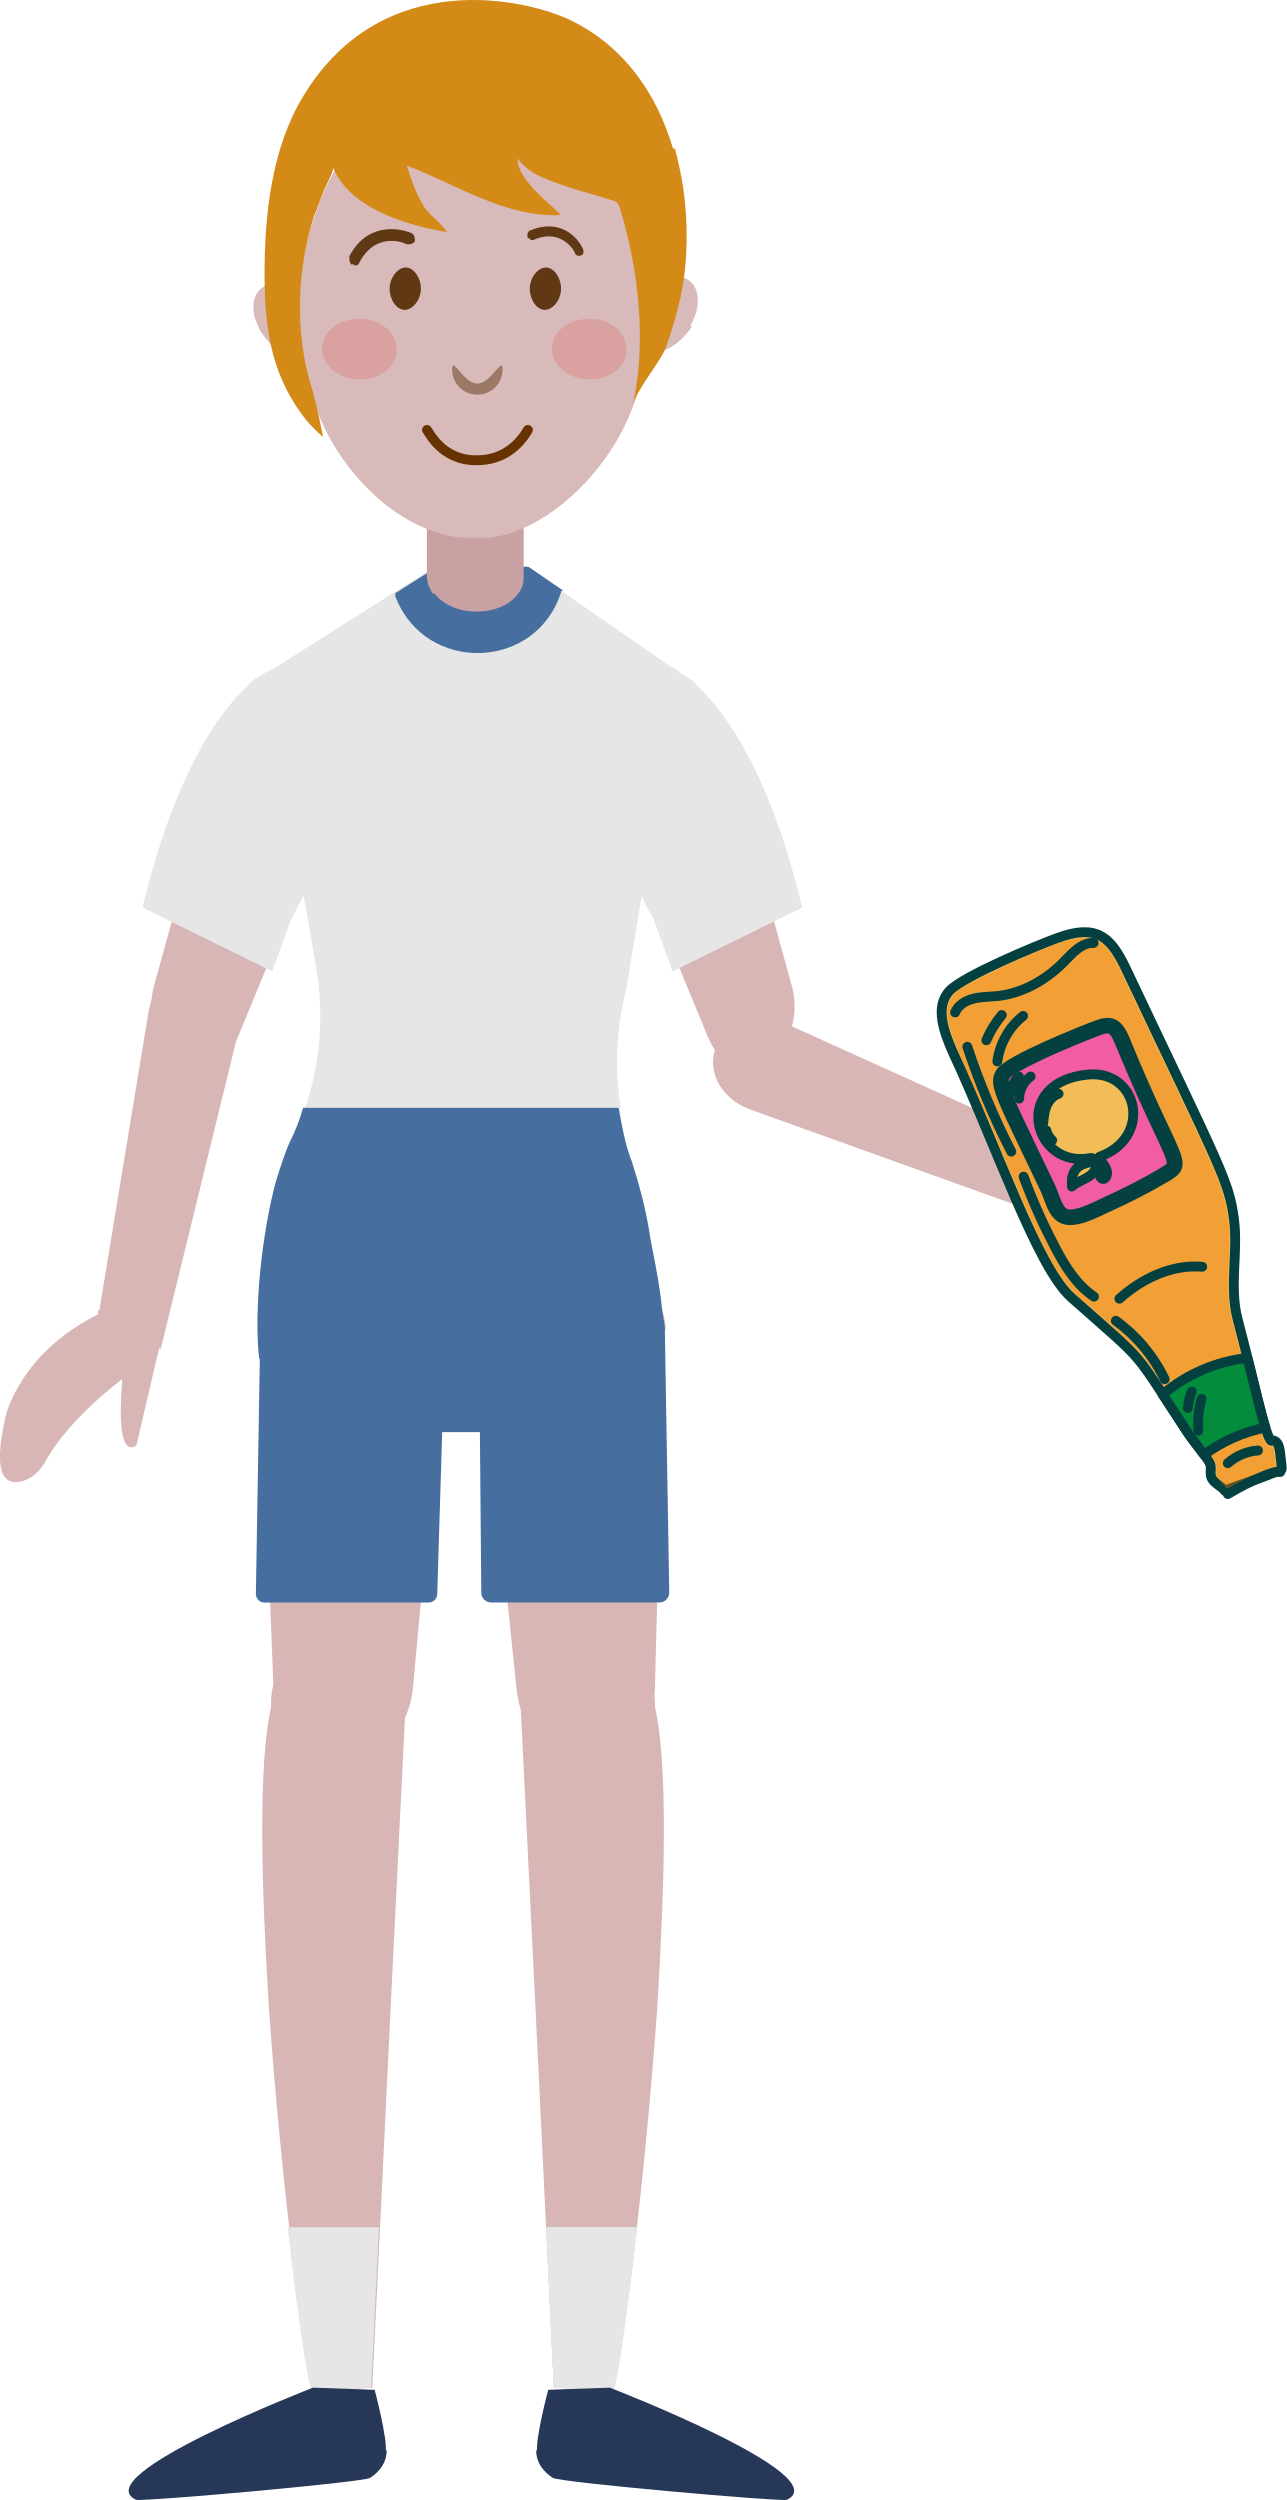
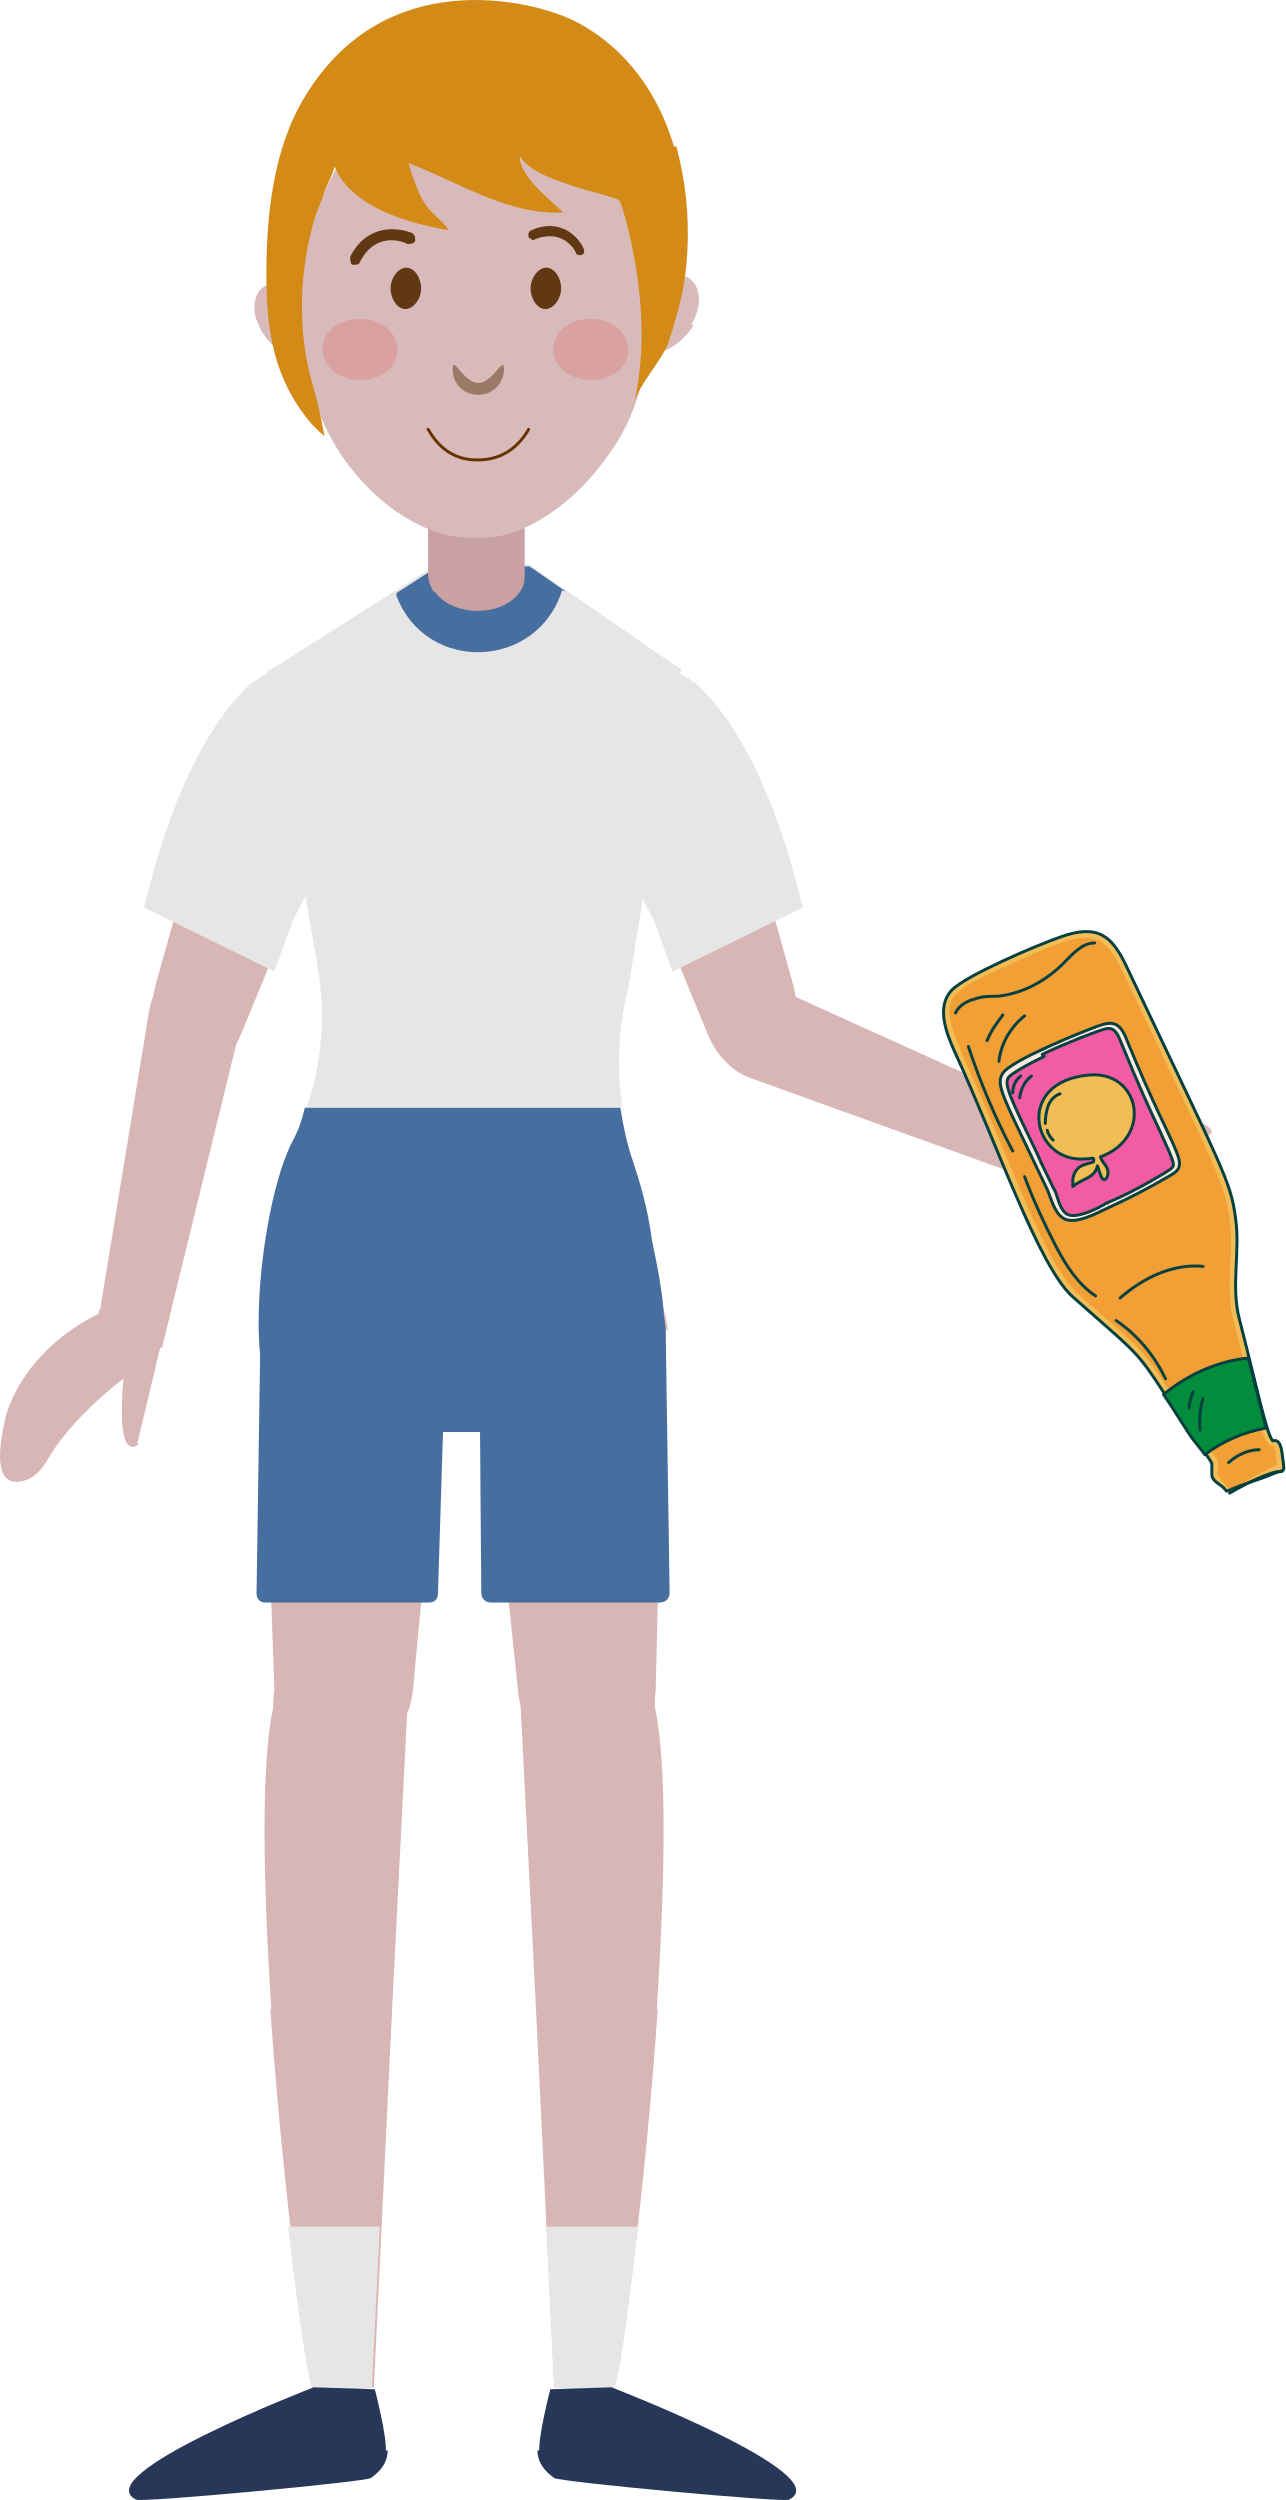
- <svg xmlns="http://www.w3.org/2000/svg" id="Ebene_2" data-name="Ebene 2" viewBox="0 0 130.54 253.64">
+ <svg xmlns="http://www.w3.org/2000/svg" id="Ebene_2" data-name="Ebene 2" viewBox="0 0 432.22 840.71">
  <defs>
    <style>
      .cls-1 {
        fill: #ffebe0;
      }

      .cls-1, .cls-2, .cls-3, .cls-4, .cls-5, .cls-6 {
        stroke-linecap: round;
      }

      .cls-1, .cls-3, .cls-4, .cls-5, .cls-6 {
        stroke: #03403f;
        stroke-linejoin: round;
      }

      .cls-7 {
        fill: #d9b6b6;
      }

      .cls-2 {
        stroke: #630;
        stroke-miterlimit: 10;
      }

      .cls-2, .cls-3 {
        fill: none;
      }

      .cls-8 {
        fill: #caa1a2;
      }

      .cls-9 {
        fill: #d9a2a0;
      }

      .cls-10 {
        fill: #f27406;
        opacity: .4;
      }

      .cls-10, .cls-11 {
        isolation: isolate;
      }

      .cls-4 {
        fill: #f2bd57;
      }

      .cls-5 {
        fill: #f25ca3;
      }

      .cls-12 {
        fill: #d38a17;
      }

      .cls-13 {
        fill: #d9baba;
      }

      .cls-14, .cls-11 {
        fill: #603813;
      }

      .cls-15 {
        fill: #273758;
      }

      .cls-6 {
        fill: #048c3d;
      }

      .cls-16 {
        fill: #466e9f;
      }

      .cls-11 {
        opacity: .5;
      }

      .cls-17 {
        fill: #e6e6e6;
      }
    </style>
  </defs>
-   <g id="Layer_1" data-name="Layer 1">
+   <g id="svg">
    <g id="german-boy-lemonade-down">
      <g>
-         <path class="cls-7" d="M20.48,108.48h0c-3.46,0-5.91-4.13-4.91-8.26l7.25-26.22c1-4.24,4.46-6.47,7.81-5.35h0c3.79,1.34,5.69,6.81,3.9,11.38l-10.04,24.32c-.78,2.12-2.12,4.24-4.02,4.24h0v-.11Z" />
-         <path class="cls-17" d="M25.39,69.32c-3.35,3.01-7.7,9.37-10.93,22.76l13.16,6.47,1.9-5.24c4.24-7.92,7.59-15.28,6.81-20.42-.56-4.91-7.25-6.92-11.04-3.57h.11Z" />
+         <path class="cls-7" d="M68.36,359.55h0c-11.6,0-19.56-13.59-16.25-27.52l24.2-86.86c3.32-13.92,14.92-21.55,25.86-17.9h0c12.6,4.31,18.9,22.54,12.93,37.8l-33.15,80.56c-2.65,6.96-6.96,13.92-13.26,13.92h-.33Z" />
+         <path class="cls-17" d="M84.61,229.58c-10.94,9.95-25.53,31.17-36.14,75.59l43.76,21.55,6.3-17.24c13.92-26.19,25.2-50.73,22.54-67.63-1.99-16.25-24.2-22.88-36.47-11.94h.33l-.33-.33Z" />
        <g>
-           <path id="hand1" class="cls-13" d="M111.42,116.72l5.83-.4c1.2-.09,4.4.32,5.28,1.13,1.17.98-1.41,1.37-6.77,1.97l5.81,6.27s2.86,4.73-1.73,3.41c0,0,1.93,5.48-2.69,3.19,0,0,1.16,5.04-4.15,1.16l-4.8-4.11c-1.62-1.42-2.81-3.37-3.15-5.47-.34-2.1.13-4.51,2.78-6.06,1.05-.62,2.28-.88,3.55-.99l-.02-.08s0,0,0,0h0l.08-.02Z" />
-           <path class="cls-7" d="M75.37,103.95h0c1.46-.54,3.24-.53,4.69.05l29.99,13.57-4.3,5.65-29.68-10.67c-4.56-1.72-5.06-7.08-.81-8.71h0l.11.11Z" />
+           <path id="hand12" class="cls-13" d="M369.73,376.79l19.23-1.33c3.98,0,14.59.99,17.57,3.65,3.98,3.32-4.64,4.64-22.54,6.63l19.23,20.89s9.61,15.58-5.64,11.27c0,0,6.3,18.23-8.95,10.61,0,0,3.98,16.58-13.92,3.98l-15.91-13.59c-5.3-4.64-9.28-11.27-10.28-18.23-.99-6.96.33-14.92,9.28-20.22,3.32-1.99,7.63-2.98,11.6-3.32h0l.33-.33Z" />
+           <path class="cls-7" d="M250.05,334.35h0c4.97-1.66,10.61-1.66,15.58,0l99.46,45.09-14.26,18.57-98.47-35.48c-15.25-5.64-16.91-23.54-2.65-28.84h.33v.66Z" />
        </g>
        <g>
-           <path class="cls-4" d="M124.27,151.25c-.42-.56-1.27-.81-1.41-1.49-.09-.41.05-.81-.08-1.22-.17-.5-1.71-2.36-2.2-3.09-6.01-9.07-3.87-6.69-11.91-13.83-3.46-3.07-7.69-15.65-12.03-24.93-.78-1.82-1.89-4.51-.28-6.19,1.43-1.49,8.75-4.55,10.98-5.36,3.89-1.4,5.33-.13,6.85,3.06,9.8,20.66,10.47,21.63,10.99,25.41.47,3.41-.5,6.9.39,10.26,1.75,6.63,2.8,11.89,3.4,12.3.59-.16.82.52.89,1.13.25,2.41.43,1.65-.77,2.17-1.56.67-3.25,1.09-4.82,1.77Z" />
-           <path class="cls-10" d="M101.4,98.28c8.67-4.05,10.13-4.32,12.26.18,9.79,20.65,10.43,21.56,10.94,25.25.46,3.34-.51,6.85.41,10.33,2.12,8.05,2.78,12.04,3.63,12.63.64.44.44-.71.76,1.74.06.49.15.25-.55.55-1.39.6-2.79,1.57-4.25,2.16-.42-.38-1.12-1.17-1.18-1.47-.06-.31.08-.75-.1-1.28-.21-.62-1.79-2.5-2.27-3.23-5.29-7.98-4.31-7.16-9.58-11.8-3.72-3.28-4.08-2.69-10.24-17.47-6.08-14.58-7.65-13.93.17-17.58Z" />
-           <path class="cls-3" d="M129.89,149.34c-.48-.05-.94.12-1.39.29-1.36.54-2.67,1.19-3.93,1.95" />
-           <path class="cls-6" d="M117.97,141.48c.67,1.02,1.5,2.31,2.6,3.98.31.47,1.05,1.39,1.59,2.13,1.84-1.35,3.97-2.3,6.21-2.75-.45-1.46-1.04-3.98-1.81-7.07-3.15.35-6.19,1.66-8.6,3.71Z" />
-           <path class="cls-3" d="M121.97,128.52c-3.08-.26-6.1,1.18-8.4,3.24" />
-           <path class="cls-1" d="M118.19,119.49c-1.87,1.11-3.82,2.09-5.8,2.99-1.12.51-3.52,1.85-4.75,1.07-.92-.59-1.17-1.98-1.61-2.91-4.51-9.46-5.27-10.6-4.53-11.81.75-1.25,8.34-4.28,9.71-4.79,1.42-.53,2.18-.39,2.95,1.5,5.2,12.75,6.68,12.39,4.04,13.95Z" />
-           <path class="cls-5" d="M105.61,107.02c2.48-1.16,5.2-2.22,5.79-2.44,1.13-.42,1.55-.43,2.21,1.18,1.71,4.2,3.04,7.01,3.92,8.87.84,1.77,1.34,2.85,1.36,3.39.01.27-.07.42-1,.97-1.53.9-3.14,1.75-4.94,2.59-.27.12-.53.25-.8.37-.05.02-.1.04-.15.07-.11.05-.22.1-.34.16-.14.06-.28.13-.43.21-.62.29-2.5,1.17-3.27.67-.5-.32-.78-1.06-1.04-1.78-.11-.3-.23-.61-.36-.89-.62-1.29-1.16-2.43-1.65-3.44-2.9-6.04-3.37-7.07-2.91-7.83.06-.1.5-.64,3.62-2.1Z" />
-           <path class="cls-3" d="M110.95,95.67c-1.19-.06-2.1.98-2.93,1.83-1.83,1.89-4.25,3.29-6.86,3.56-.8.08-1.62.06-2.4.26-.78.19-1.56.66-1.86,1.4" />
-           <path class="cls-3" d="M127.63,147.16c-1.12.08-2.22.54-3.06,1.29" />
-           <path class="cls-3" d="M118.16,139.93c-1.12-2.35-2.84-4.4-4.95-5.93" />
-           <path class="cls-3" d="M110.99,131.55c-1.79-1.2-2.96-3.12-3.96-5.03-1.21-2.31-2.28-4.69-3.18-7.14" />
-           <path class="cls-3" d="M102.6,116.84c-1.76-3.42-3.25-6.99-4.46-10.64" />
-           <path class="cls-3" d="M103.8,103.07c-1.42,1.12-2.38,2.82-2.61,4.62" />
-           <path class="cls-3" d="M101.64,102.98c-.64.77-1.18,1.64-1.57,2.56" />
-           <path class="cls-3" d="M121.92,141.93c-.31,1.04-.43,2.14-.34,3.22" />
-           <path class="cls-3" d="M120.91,141.18c-.22.53-.35,1.1-.4,1.68" />
-           <path class="cls-4" d="M110.04,117.57c.73-.06.88-.25.78.26-.7.27-1.77.24-2.07,1.73-.02.11.03.8,0,.82.85-.78,2.23-.81,2.49-2.12.26.86.4,1.4.71,1.36.25-.03.52-.49.27-1.05-.23-.52-.52-.64-.67-1.21,5.42-1.95,3.95-8.82-1.17-8.34-7.62.72-5.66,9-.35,8.55Z" />
-           <path class="cls-3" d="M107.4,110.97c-.57.19-.99.69-1.22,1.24-.23.55-.29,1.16-.34,1.75" />
-           <path class="cls-3" d="M106.75,115.69c-.29-.26-.5-.61-.59-1" />
-           <path class="cls-3" d="M104.56,109.22c-.71.51-1.15,1.36-1.16,2.24" />
-           <path class="cls-3" d="M103.38,109.23c-.48.42-.79,1.03-.85,1.66" />
+           <path class="cls-4" d="M412.17,501.12c-1.33-1.99-4.31-2.65-4.64-4.97v-3.98c-.66-1.66-5.64-7.96-7.29-10.28-19.89-30.17-12.93-22.21-39.45-45.75-11.6-10.28-25.53-51.72-39.79-82.55-2.65-5.97-6.3-14.92-.99-20.56,4.64-4.97,28.84-15.25,36.47-17.9,12.93-4.64,17.57-.33,22.54,10.28,32.49,68.63,34.81,71.61,36.47,84.21,1.66,11.27-1.66,22.88,1.33,34.15,5.64,21.88,9.28,39.45,11.27,40.78,1.99-.66,2.65,1.66,2.98,3.65.99,7.96,1.33,5.64-2.65,7.29-5.3,2.32-10.94,3.65-15.91,5.97l-.33-.33Z" />
+           <path class="cls-10" d="M336.58,325.73c28.84-13.59,33.49-14.26,40.78.66,32.49,68.3,34.48,71.61,36.14,83.55,1.66,10.94-1.66,22.54,1.33,34.15,6.96,26.52,9.28,39.79,11.94,41.77,1.99,1.33,1.33-2.32,2.65,5.64,0,1.66.66.66-1.66,1.99-4.64,1.99-9.28,5.3-14.26,7.29-1.33-1.33-3.65-3.98-3.98-4.97v-4.31c-.66-1.99-5.97-8.29-7.63-10.61-17.57-26.52-14.26-23.87-31.83-39.12-12.27-10.94-13.59-8.95-33.82-58.02-20.22-48.41-25.2-46.08.66-58.35l-.33.33Z" />
+           <path class="cls-3" d="M431.07,494.82c-1.66,0-2.98.33-4.64.99-4.64,1.66-8.95,3.98-12.93,6.3" />
+           <path class="cls-6" d="M391.28,468.96c2.32,3.32,4.97,7.63,8.62,13.26.99,1.66,3.65,4.64,5.3,6.96,5.97-4.64,13.26-7.63,20.56-8.95-1.33-4.97-3.32-13.26-5.97-23.54-10.28.99-20.56,5.64-28.51,12.27Z" />
+           <path class="cls-3" d="M404.54,425.86c-10.28-.99-20.22,3.98-27.85,10.61" />
+           <path class="cls-1" d="M392.28,396.02c-6.3,3.65-12.6,6.96-19.23,9.95-3.65,1.66-11.6,6.3-15.58,3.65-2.98-1.99-3.98-6.63-5.3-9.61-14.92-31.5-17.57-35.14-14.92-39.12,2.65-4.31,27.52-14.26,32.16-15.91s7.29-1.33,9.61,4.97c17.24,42.11,22.21,41.11,13.26,46.08h0Z" />
+           <path class="cls-5" d="M350.5,354.57c8.29-3.98,17.24-7.29,19.23-7.96,3.65-1.33,5.3-1.33,7.29,3.98,5.64,13.92,9.95,23.21,12.93,29.51,2.65,5.97,4.31,9.28,4.64,11.27,0,.99,0,1.33-3.32,3.32-4.97,2.98-10.28,5.97-16.25,8.62s-1.66.66-2.65,1.33h-.33c-.33,0-.66.33-.99.66-.33,0-.99.33-1.33.66-1.99.99-8.29,3.98-10.94,2.32-1.66-.99-2.65-3.65-3.32-5.97-.33-.99-.66-1.99-1.33-2.98-1.99-4.31-3.98-7.96-5.3-11.27-9.61-19.89-11.27-23.54-9.61-25.86,0,0,1.66-1.99,11.94-6.96l-.66-.66Z" />
+           <path class="cls-3" d="M368.07,317.11c-3.98,0-6.96,3.32-9.61,5.97-5.97,6.3-13.92,10.94-22.88,11.94-2.65,0-5.3,0-7.96.99-2.65.66-5.3,2.32-6.3,4.64" />
+           <path class="cls-3" d="M423.44,487.52c-3.65,0-7.29,1.66-10.28,4.31" />
+           <path class="cls-3" d="M391.95,463.65c-3.65-7.63-9.28-14.59-16.58-19.56" />
+           <path class="cls-3" d="M368.41,435.8c-5.97-3.98-9.95-10.28-13.26-16.58-3.98-7.63-7.63-15.58-10.61-23.54" />
+           <path class="cls-3" d="M340.56,387.07c-5.97-11.27-10.94-23.21-14.92-35.14" />
+           <path class="cls-3" d="M344.54,341.64c-4.64,3.65-7.96,9.28-8.62,15.25" />
+           <path class="cls-3" d="M337.24,341.31c-1.99,2.65-3.98,5.3-5.3,8.62" />
+           <path class="cls-3" d="M404.54,470.28c-.99,3.32-1.33,6.96-.99,10.61" />
+           <path class="cls-3" d="M401.23,467.96c-.66,1.66-1.33,3.65-1.33,5.64" />
+           <path class="cls-4" d="M365.09,389.72c2.32,0,2.98-.99,2.65.99-2.32.99-5.97.66-6.96,5.64v2.65c2.98-2.65,7.29-2.65,8.29-6.96.99,2.98,1.33,4.64,2.32,4.64.66,0,1.66-1.66.99-3.65-.66-1.66-1.66-1.99-2.32-3.98,17.9-6.63,13.26-29.18-3.98-27.52-25.2,2.32-18.9,29.84-.99,28.18h0Z" />
+           <path class="cls-3" d="M356.47,367.84c-1.99.66-3.32,2.32-3.98,3.98-.66,1.99-.99,3.98-.99,5.97" />
+           <path class="cls-3" d="M354.15,383.42c-.99-.99-1.66-1.99-1.99-3.32" />
+           <path class="cls-3" d="M346.86,361.87c-2.32,1.66-3.65,4.64-3.98,7.29" />
+           <path class="cls-3" d="M343.21,361.87c-1.66,1.33-2.65,3.32-2.65,5.64" />
        </g>
      </g>
      <g>
-         <path class="cls-7" d="M23.45,100.25h0c.78,1.34,1.12,3.01.67,4.69l-7.81,31.91-6.36-3.12,5.13-31.13c.78-4.8,6.02-6.25,8.48-2.34h-.11Z" />
-         <path class="cls-7" d="M75.48,108.48h0c3.46,0,5.91-4.13,4.91-8.26l-7.25-26.22c-1-4.24-4.46-6.47-7.81-5.35h0c-3.79,1.34-5.69,6.81-3.9,11.38l10.04,24.32c.78,2.12,2.12,4.24,4.02,4.24h0v-.11Z" />
-         <path class="cls-17" d="M70.46,69.32c3.35,3.01,7.7,9.37,10.93,22.76l-13.16,6.47-1.9-5.24c-4.24-7.92-7.59-15.28-6.81-20.42.56-4.91,7.25-6.92,11.04-3.57h-.11Z" />
-         <path class="cls-7" d="M13.87,146.51l2.45-10.49-6.36-3.12v.45c-7.92,3.9-9.37,10.26-9.37,10.26-1.45,6.25,0,7.03,1.56,6.69,1-.22,1.9-1,2.45-2.01,2.45-4.46,7.81-8.37,7.81-8.37-.78,9.15,1.56,6.58,1.56,6.58h-.11Z" />
+         <path class="cls-7" d="M77.98,332.03h0c2.65,4.31,3.65,9.95,2.32,15.58l-25.86,105.76-21.22-10.28,16.91-103.11c2.65-15.91,19.89-20.56,28.18-7.63h-.33v-.33Z" />
+         <path class="cls-7" d="M250.71,359.55h0c11.6,0,19.56-13.59,16.25-27.52l-24.2-86.86c-3.32-13.92-14.92-21.55-25.86-17.9h0c-12.6,4.31-18.9,22.54-12.93,37.8l33.15,80.56c2.65,6.96,6.96,13.92,13.26,13.92h.33Z" />
+         <path class="cls-17" d="M233.8,229.58c10.94,9.95,25.53,31.17,36.14,75.59l-43.76,21.55-6.3-17.24c-13.92-26.19-25.2-50.73-22.54-67.63,1.99-16.25,24.2-22.88,36.47-11.94h-.33l.33-.33Z" />
+         <path class="cls-7" d="M46.15,485.53l8.29-34.81-21.22-10.28v1.33c-26.19,12.93-31.17,34.15-31.17,34.15-4.97,20.56,0,23.21,5.3,22.21,3.32-.66,6.3-3.32,8.29-6.63,8.29-14.92,25.86-27.85,25.86-27.85-2.65,30.17,5.3,21.88,5.3,21.88h-.66Z" />
      </g>
      <g>
-         <path class="cls-7" d="M66.67,203.86c-1.34,19.08-4.02,38.82-4.57,38.82l-5.91-.45-1.9-39.27-1.45-29.45v-1.23c0-.45,0-.78.22-1.23.78-3.12,3.68-5.47,7.03-5.13,3.79.33,6.47,3.46,6.36,7.25,1.34,5.91,1,18.18.22,30.68h0Z" />
-         <path class="cls-17" d="M64.66,225.95c-1.12,9.71-2.12,16.73-2.57,16.73l-5.91-.45-.78-16.29h9.26Z" />
-         <path class="cls-15" d="M54.4,248.6c0,1.23.67,2.12,1.67,2.79.56.45,23.2,2.45,23.76,2.23,5.13-2.45-17.96-11.38-17.96-11.38l-6.25.22s-1.34,5.02-1.12,6.36h0v-.22h-.11Z" />
+         <path class="cls-7" d="M221.2,675.51c-4.31,63.32-13.26,128.64-15.25,128.64l-19.56-1.33-6.3-130.3-4.97-97.81v-3.98c0-1.33,0-2.65.66-3.98,2.65-10.28,12.27-18.23,23.21-16.91,12.6.99,21.55,11.6,21.22,24.2,4.31,19.56,3.32,60.34.66,101.78h0l.33-.33Z" />
+         <path class="cls-17" d="M214.57,748.78c-3.65,32.16-6.96,55.37-8.62,55.37l-19.56-1.33-2.65-54.04h30.83Z" />
+         <path class="cls-15" d="M180.75,824.04c0,3.98,2.32,6.96,5.64,9.28,1.99,1.33,76.92,8.29,78.91,7.29,16.91-8.29-59.68-37.8-59.68-37.8l-20.56.66s-4.31,16.58-3.65,21.22h0v-.66h-.66Z" />
        <g>
-           <path class="cls-7" d="M67.45,134.81l-.78,27.78-.22,8.37c0,3.9-3.12,7.03-7.03,7.25-4.13.22-6.69-2.9-7.03-7.03l-.89-8.59-2.79-26.22v-.78c0-4.91,3.79-9.04,8.7-9.37,5.24-.45,9.82,3.46,10.15,8.7h0l-.11-.11Z" />
-           <path class="cls-16" d="M67.45,134.81l.45,26.77c0,.56-.45,1-1,1h-17.07c-.56,0-1-.45-1-1l-.22-25.21v-.78c0-4.91,3.79-9.04,8.7-9.37,5.24-.45,9.82,3.46,10.15,8.7h0v-.11h0Z" />
+           <path class="cls-7" d="M223.85,446.74l-2.65,92.17-.66,27.85c0,12.93-10.28,23.21-23.21,24.2-13.59.66-22.21-9.61-23.21-23.21l-2.98-28.51-9.28-86.86v-2.65c0-16.25,12.6-29.84,28.84-31.17,17.24-1.33,32.49,11.6,33.82,28.84h-.33l-.33-.66Z" />
+           <path class="cls-16" d="M223.85,446.74l1.33,88.85c0,1.99-1.33,3.32-3.32,3.32h-56.69c-1.99,0-3.32-1.33-3.32-3.32l-.66-83.55v-2.65c0-16.25,12.6-29.84,28.84-31.17,17.24-1.33,32.49,11.6,33.82,28.84h0v-.33h0Z" />
        </g>
      </g>
      <g>
-         <path class="cls-7" d="M27.29,203.86c1.34,19.08,4.02,38.82,4.57,38.82l5.91-.45,1.9-39.27,1.45-29.45v-1.23c0-.45,0-.78-.22-1.23-.78-3.12-3.68-5.47-7.03-5.13-3.79.33-6.58,3.46-6.36,7.25-1.34,5.91-1,18.18-.22,30.68h0Z" />
-         <path class="cls-17" d="M38.44,225.95l-.78,16.29-5.91.45c-.45,0-1.45-7.03-2.57-16.73h9.26Z" />
-         <path class="cls-15" d="M39.23,248.6c0,1.23-.67,2.12-1.67,2.79-.56.45-23.2,2.45-23.76,2.23-5.13-2.45,17.96-11.38,17.96-11.38l6.25.22s1.34,5.02,1.12,6.36h0v-.22h.11Z" />
+         <path class="cls-7" d="M90.91,675.51c4.31,63.32,13.26,128.64,15.25,128.64l19.56-1.33,6.3-130.3,4.97-97.81v-3.98c0-1.33,0-2.65-.66-3.98-2.65-10.28-12.27-18.23-23.21-16.91-12.6.99-21.88,11.6-21.22,24.2-4.31,19.56-3.32,60.34-.66,101.78h0l-.33-.33Z" />
+         <path class="cls-17" d="M127.71,748.78l-2.65,54.04-19.56,1.33c-1.33,0-4.97-23.21-8.62-55.37h30.83Z" />
+         <path class="cls-15" d="M130.36,824.04c0,3.98-2.32,6.96-5.64,9.28-1.99,1.33-76.92,8.29-78.91,7.29-16.91-8.29,59.68-37.8,59.68-37.8l20.56.66s4.31,16.58,3.65,21.22h0v-.66h.66Z" />
        <g>
-           <path class="cls-7" d="M45.14,135.59v.67l-2.45,26.33-.78,8.48c-.33,4.13-3.01,7.25-7.03,7.14-3.9-.22-6.92-3.24-7.14-7.14l-.33-8.37-1.12-27.67c.45-5.24,4.91-9.04,10.04-8.81,5.02.33,8.81,4.46,8.81,9.37h0Z" />
-           <path class="cls-16" d="M45.14,135.59v.67l-.78,25.44c0,.56-.45.89-.89.89h-16.62c-.56,0-.89-.45-.89-.89l.45-26.77c.45-5.24,4.91-9.04,10.04-8.81,5.02.33,8.81,4.46,8.81,9.37h-.11v.11Z" />
+           <path class="cls-7" d="M149.92,449.4v2.32l-8.29,87.2-2.65,28.18c-.99,13.59-9.95,24.2-23.21,23.54-12.93-.66-22.88-10.61-23.54-23.54l-.99-27.85-3.65-91.84c1.33-17.24,16.25-29.84,33.15-29.18,16.58.99,29.18,14.92,29.18,31.17h0Z" />
+           <path class="cls-16" d="M149.92,449.4v2.32l-2.65,84.21c0,1.99-1.33,2.98-2.98,2.98h-55.04c-1.99,0-2.98-1.33-2.98-2.98l1.33-88.85c1.33-17.24,16.25-29.84,33.15-29.18,16.58.99,29.18,14.92,29.18,31.17h-.33l.33.33Z" />
        </g>
      </g>
-       <path class="cls-17" d="M68.9,68.2l-1.12,6.58-4.24,25.55c-1,4.02-1.23,8.03-.56,12.05H30.97c1.56-4.57,1.9-9.37,1.12-14.17l-4.02-23.09-1.23-6.81,1.23-.67,16.06-10.15h9.26l14.5,10.04,1.12.67h-.11Z" />
-       <path class="cls-16" d="M67.34,137.6l-17.85,7.7h-5.35l-17.85-7.47c-.56-5.13.33-12.83,1.67-17.85.45-1.45.89-2.9,1.45-4.13.56-1.12,1-2.23,1.34-3.46h32.02c.33,1.9.67,3.79,1.34,5.47.67,2.12,1.45,4.8,1.9,7.92.56,3.01,1.67,7.7,1.12,11.71h.22v.11Z" />
-       <path class="cls-16" d="M56.96,59.95h0c-2.45,8.14-13.83,8.48-16.85.56v-.33l4.24-2.68h9.26l3.57,2.45s-.22,0-.22,0Z" />
-       <g id="german-boy-smiling">
-         <path class="cls-8" d="M44.03,60.16h0c1.94,2.56,6.86,2.49,8.59,0h0c.41-.53.51-1.06.51-1.66v-9.87h-9.82v9.8c0,.6.2,1.21.61,1.81h.1s0,0,0,0h0v-.08Z" />
-         <path class="cls-13" d="M70.23,33.08c-.92,1.43-2.25,2.46-3.58,2.66h-1.13c-.41,3.79-1.74,7.26-3.68,10.13-3.68,5.53-9.21,8.9-13.3,8.7h-.92c-4.4,0-9.41-3.07-12.89-8.08-1.94-2.76-3.38-6.24-3.99-10.03h-.31c-1.33-.1-2.86-1.13-3.79-2.56-.2-.2-.31-.51-.41-.72-.2-.41-.31-.72-.41-1.02h0c-.31-1.43,0-2.66,1.13-3.17h0c1.02-.41,2.25-.1,3.38.72.82-11.56,8.08-21.79,16.98-22,2.76,0,5.32.72,7.67,2.15,5.42,3.38,9.41,11.46,10.33,19.65.51-.51,1.13-.92,1.74-1.23s1.64-.41,2.35-.1c1.64.61,1.84,2.86.61,4.91h.2Z" />
+       <path class="cls-17" d="M228.83,225.94l-3.65,21.88-13.92,84.54c-3.32,13.26-3.98,26.52-1.99,39.79h-106.09c5.3-15.25,6.3-31.17,3.65-47.08l-13.26-76.59-3.98-22.54,3.98-2.32,53.38-33.82h30.83l48.07,33.15,3.65,2.32h-.33l-.33.66Z" />
+       <path class="cls-16" d="M223.52,456.03l-59.01,25.53h-17.9l-59.01-24.87c-1.99-16.91.99-42.44,5.64-59.01,1.33-4.97,2.98-9.61,4.97-13.59,1.99-3.65,3.32-7.29,4.31-11.6h106.09c.99,6.3,2.32,12.6,4.31,18.23,2.32,6.96,4.97,15.91,6.3,26.19,1.99,9.95,5.64,25.53,3.65,38.79h.66v.33Z" />
+       <path class="cls-16" d="M189.04,198.42h0c-8.29,26.85-45.75,28.18-55.7,1.99v-.99l13.92-8.95h30.83l11.94,8.29h-.66l-.33-.33Z" />
+       <g id="german-boy-smiling2">
+         <path class="cls-8" d="M146.27,199.08h0c6.3,8.62,22.88,8.29,28.51,0h0c1.33-1.66,1.66-3.65,1.66-5.64v-32.82h-32.49v32.49c0,1.99.66,3.98,1.99,5.97h.33Z" />
+         <path class="cls-13" d="M233.14,109.56c-2.98,4.64-7.63,8.29-11.94,8.95h-3.65c-1.33,12.6-5.64,24.2-12.27,33.49-12.27,18.23-30.5,29.51-44.1,28.84h-2.98c-14.59,0-31.17-10.28-42.77-26.85-6.3-9.28-11.27-20.56-13.26-33.15h-.99c-4.31-.33-9.61-3.65-12.6-8.62-.66-.66-.99-1.66-1.33-2.32-.66-1.33-.99-2.32-1.33-3.32h0c-.99-4.64,0-8.95,3.65-10.61h0c3.32-1.33,7.63-.33,11.27,2.32,2.65-38.46,26.85-72.28,56.36-72.94,9.28,0,17.57,2.32,25.53,6.96,17.9,11.27,31.17,38.13,34.15,64.98,1.66-1.66,3.65-2.98,5.64-3.98s5.3-1.33,7.96-.33c5.3,1.99,5.97,9.61,1.99,16.25h.66v.33Z" />
        <g>
-           <path class="cls-14" d="M35.95,26.94c.2,0,.41,0,.51-.31,1.74-3.27,4.71-1.94,4.81-1.84.31,0,.61,0,.82-.31,0-.31,0-.61-.31-.82-1.43-.61-4.6-1.02-6.34,2.35,0,.31,0,.61.2.82h.31v.1Z" />
-           <path class="cls-14" d="M53.75,24.28s.31.2.51,0c2.86-1.13,4.09,1.33,4.09,1.43,0,.2.41.31.61.2.2,0,.31-.41.2-.61-.51-1.23-2.35-3.17-5.32-1.94-.2,0-.41.41-.31.61v.2h.2v.1h0Z" />
-           <path class="cls-14" d="M39.53,29.29c0,1.13.72,2.15,1.53,2.15s1.64-1.02,1.64-2.15-.72-2.15-1.53-2.15-1.64,1.02-1.64,2.15Z" />
-           <path class="cls-14" d="M53.75,29.29c0,1.13.72,2.15,1.53,2.15s1.64-1.02,1.64-2.15-.72-2.15-1.53-2.15-1.64,1.02-1.64,2.15Z" />
-           <path class="cls-2" d="M43.32,43.62c.2.2,1.53,3.17,5.12,3.07,3.48,0,4.91-2.76,5.12-3.07" />
-           <path class="cls-11" d="M50.99,37.48c0,1.43-1.13,2.56-2.56,2.56s-2.56-1.13-2.56-2.56,1.13,1.43,2.56,1.43,2.56-2.86,2.56-1.43Z" />
-           <path class="cls-9" d="M59.99,32.36c2.05,0,3.68,1.53,3.58,3.27s-1.94,2.97-3.99,2.86-3.68-1.53-3.58-3.27,1.94-2.97,3.99-2.86Z" />
-           <path class="cls-9" d="M36.67,32.36c2.05,0,3.68,1.53,3.58,3.27s-1.94,2.97-3.99,2.86-3.68-1.53-3.58-3.27,1.94-2.97,3.99-2.86Z" />
+           <path class="cls-14" d="M119.42,89.01c.66,0,1.33,0,1.66-.99,5.64-10.94,15.58-6.3,15.91-5.97.99,0,1.99,0,2.65-.99,0-.99,0-1.99-.99-2.65-4.64-1.99-15.25-3.32-20.89,7.96,0,.99,0,1.99.66,2.65h.99Z" />
+           <path class="cls-14" d="M178.43,80.39s.99.66,1.66,0c9.61-3.65,13.59,4.31,13.59,4.64,0,.66,1.33.99,1.99.66.66,0,.99-1.33.66-1.99-1.66-3.98-7.96-10.61-17.57-6.3-.66,0-1.33,1.33-.99,1.99v.66h.66c0,.22,0,.33,0,.33Z" />
+           <path class="cls-14" d="M131.35,96.97c0,3.65,2.32,6.96,4.97,6.96s5.3-3.32,5.3-6.96-2.32-6.96-4.97-6.96-5.3,3.32-5.3,6.96Z" />
+           <path class="cls-14" d="M178.43,96.97c0,3.65,2.32,6.96,4.97,6.96s5.3-3.32,5.3-6.96-2.32-6.96-4.97-6.96-5.3,3.32-5.3,6.96Z" />
+           <path class="cls-2" d="M143.95,144.38c.66.66,4.97,10.61,16.91,10.28,11.6,0,16.25-9.28,16.91-10.28" />
+           <path class="cls-11" d="M169.48,124.15c0,4.64-3.65,8.62-8.62,8.62s-8.62-3.65-8.62-8.62,3.65,4.64,8.62,4.64,8.62-9.61,8.62-4.64Z" />
+           <path class="cls-9" d="M199.32,107.24c6.63,0,12.27,4.97,11.94,10.94-.33,5.97-6.3,9.95-13.26,9.61s-12.27-4.97-11.94-10.94,6.3-9.95,13.26-9.61Z" />
+           <path class="cls-9" d="M121.74,107.24c6.63,0,12.27,4.97,11.94,10.94s-6.3,9.95-13.26,9.61-12.27-4.97-11.94-10.94,6.3-9.95,13.26-9.61Z" />
        </g>
-         <path class="cls-12" d="M68.28,15.07c-1.64-5.53-4.91-10.33-10.33-12.99C53.55-.07,38.92-3.55,30.83,9.65c-3.27,5.32-3.99,12.07-3.99,18.21s.92,10.54,4.2,14.73c.51.61,1.13,1.23,1.74,1.74,0,0-.72-3.68-1.23-5.22-1.64-5.42-1.43-11.77.31-17.19.31-.82.61-1.53.92-2.35.1-.41,1.13-2.25,1.02-2.56,1.74,4.2,7.47,5.83,11.56,6.55-.72-1.13-1.94-1.74-2.56-2.97-.72-1.23-1.13-2.56-1.53-3.79,4.91,1.84,10.03,5.32,15.65,5.01-1.23-1.23-4.5-3.68-4.4-5.73,1.23,1.74,3.38,2.25,5.32,2.97,1.23.41,2.56.72,3.79,1.13,1.02.31,1.02.2,1.33,1.13,1.84,6.14,2.66,13.51,1.23,19.85.31-1.53,2.86-4.5,3.38-5.93.61-1.74,1.13-3.48,1.53-5.32.72-3.58.72-7.37.2-10.95-.2-1.33-.51-2.66-.82-3.89h-.2Z" />
+         <path class="cls-12" d="M226.84,49.89c-5.3-18.23-16.25-34.15-34.15-43.1-14.59-6.96-62.99-18.57-89.85,25.2-10.94,17.57-13.26,40.12-13.26,60.34s2.98,34.81,13.92,48.74c1.66,1.99,3.65,3.98,5.64,5.64,0,0-2.32-12.27-3.98-17.24-5.3-17.9-4.64-39.12.99-57.03.99-2.65,1.99-4.97,2.98-7.96.33-1.33,3.65-7.63,3.32-8.62,5.64,13.92,24.87,19.23,38.46,21.55-2.32-3.65-6.3-5.64-8.62-9.95-2.32-3.98-3.65-8.62-4.97-12.6,16.25,5.97,33.15,17.57,52.05,16.58-3.98-3.98-14.92-12.27-14.59-18.9,3.98,5.64,11.27,7.63,17.57,9.95,3.98,1.33,8.62,2.32,12.6,3.65,3.32.99,3.32.66,4.31,3.65,5.97,20.22,8.95,44.76,3.98,65.65.99-4.97,9.61-14.92,11.27-19.56,1.99-5.64,3.65-11.6,4.97-17.57,2.32-11.94,2.32-24.53.66-36.14-.66-4.31-1.66-8.95-2.65-12.93h-.66v.66Z" />
      </g>
    </g>
  </g>
</svg>
